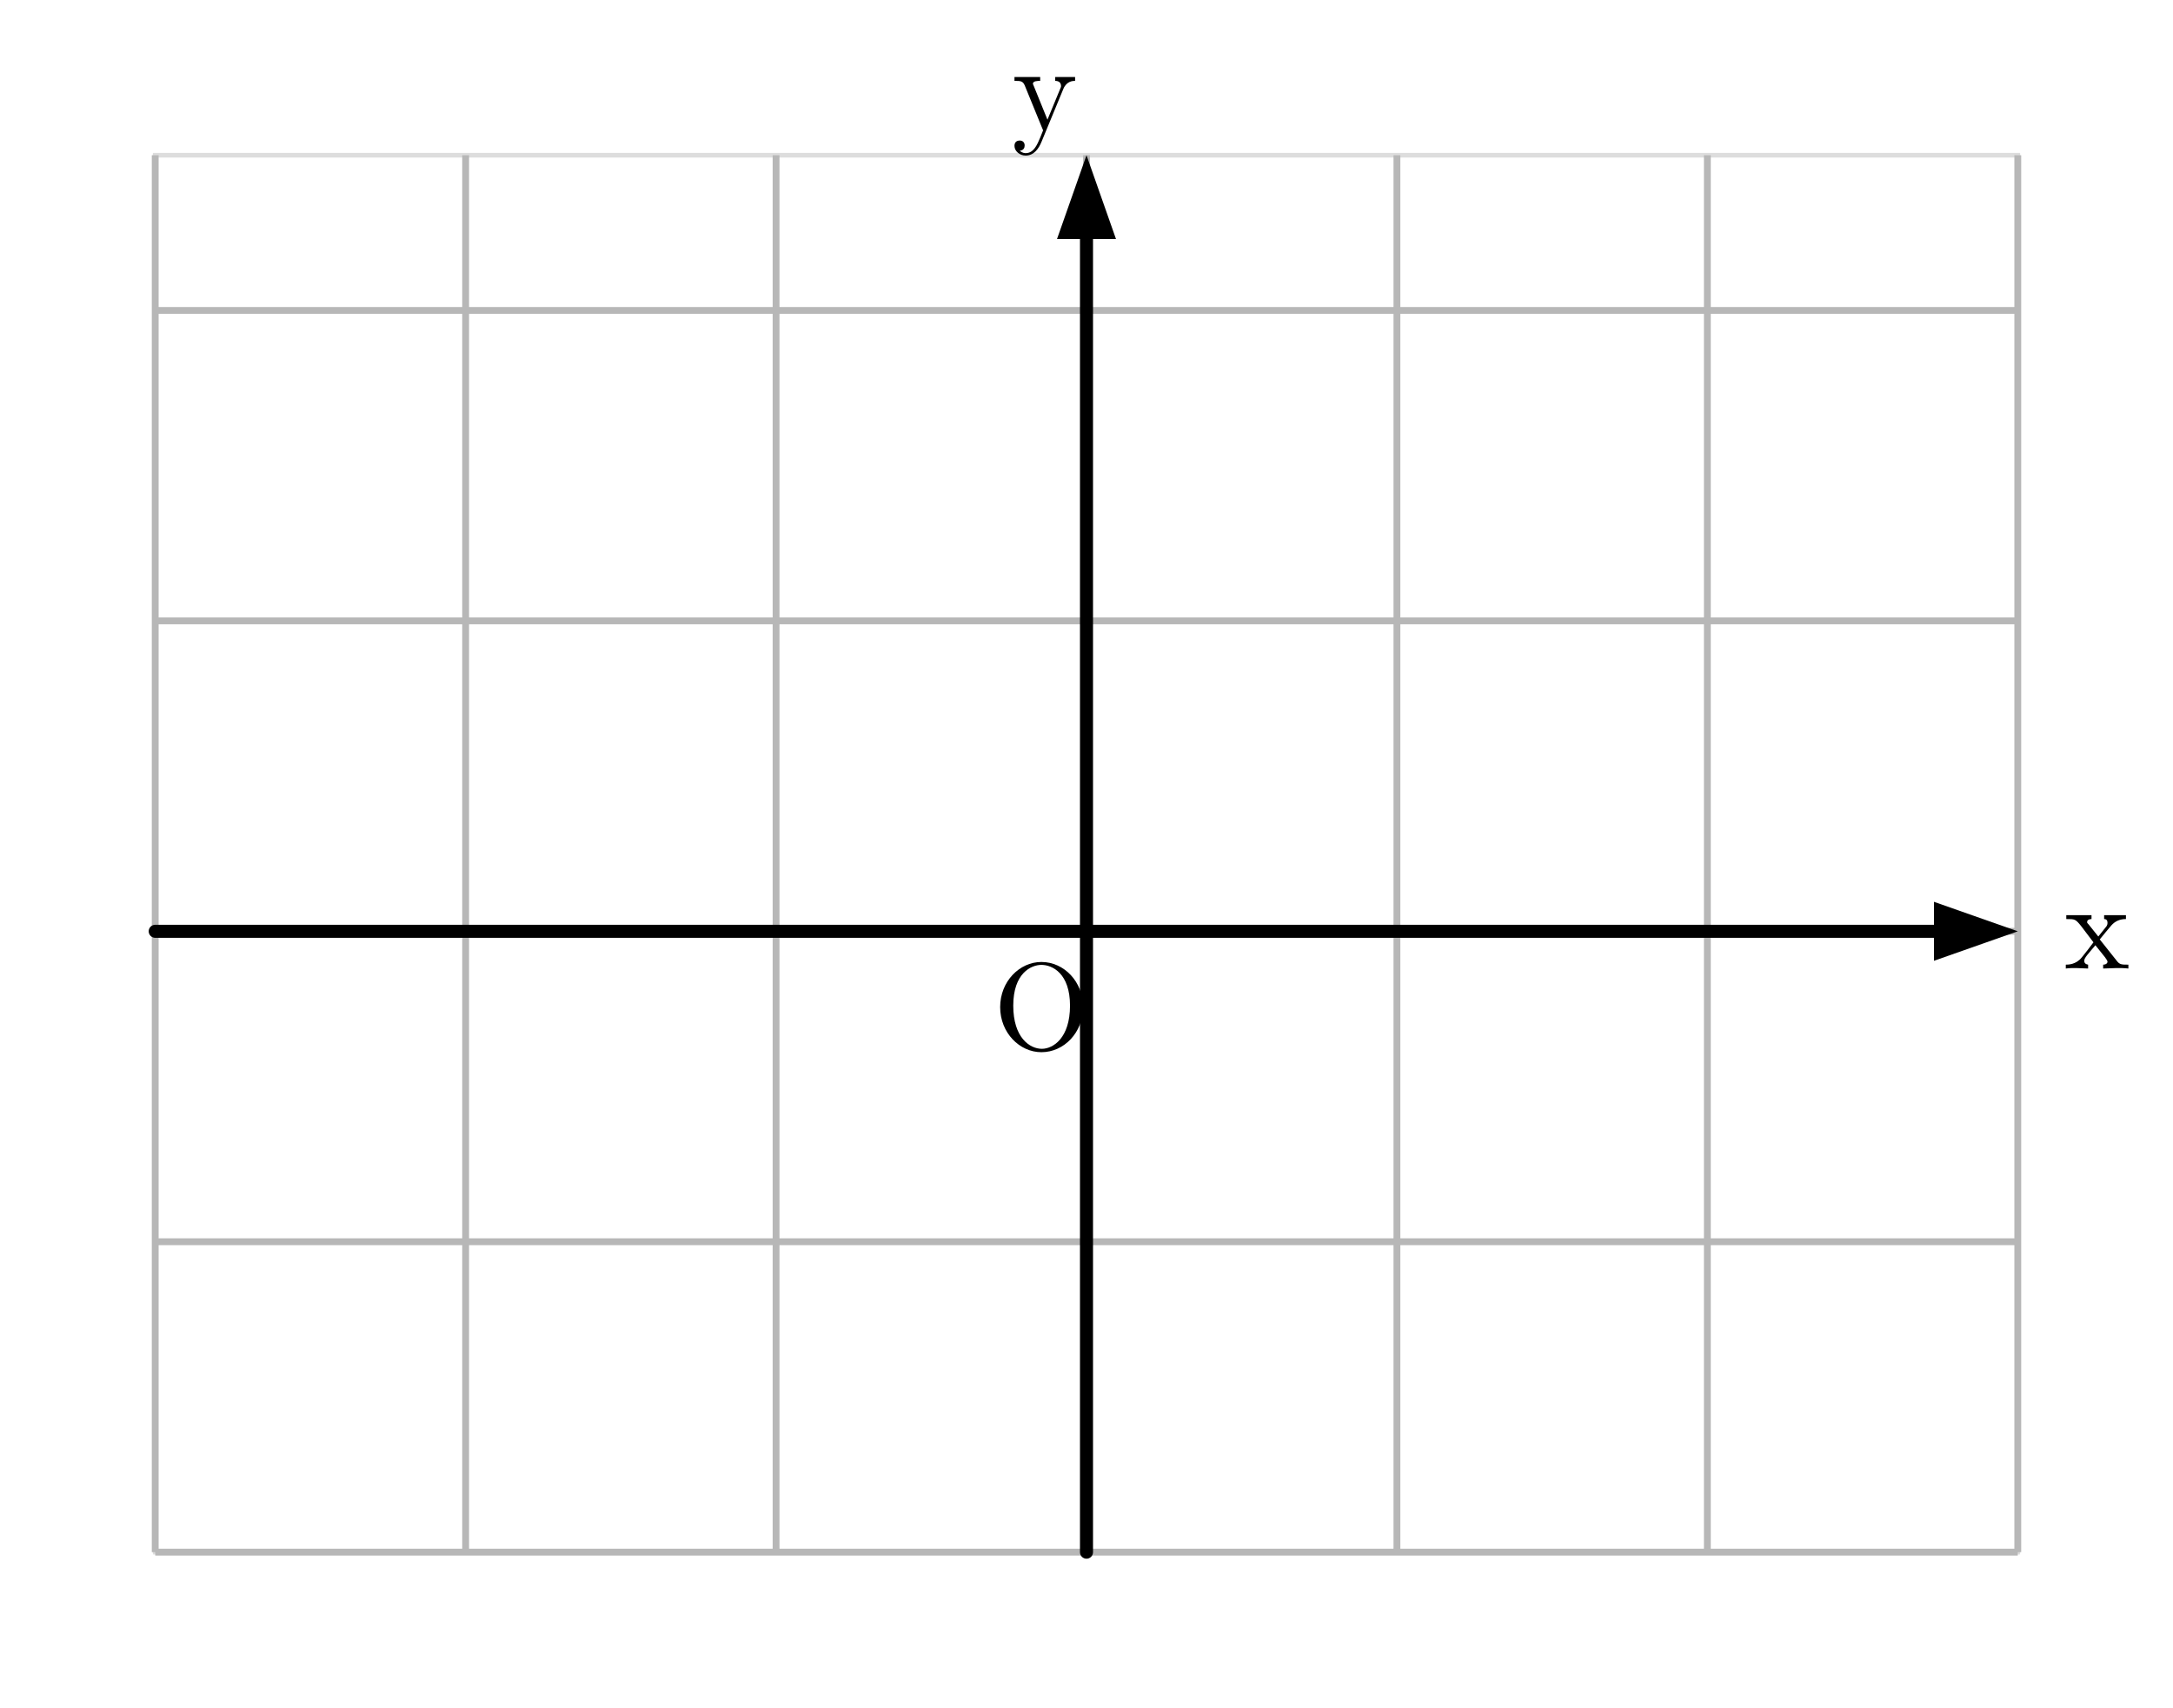
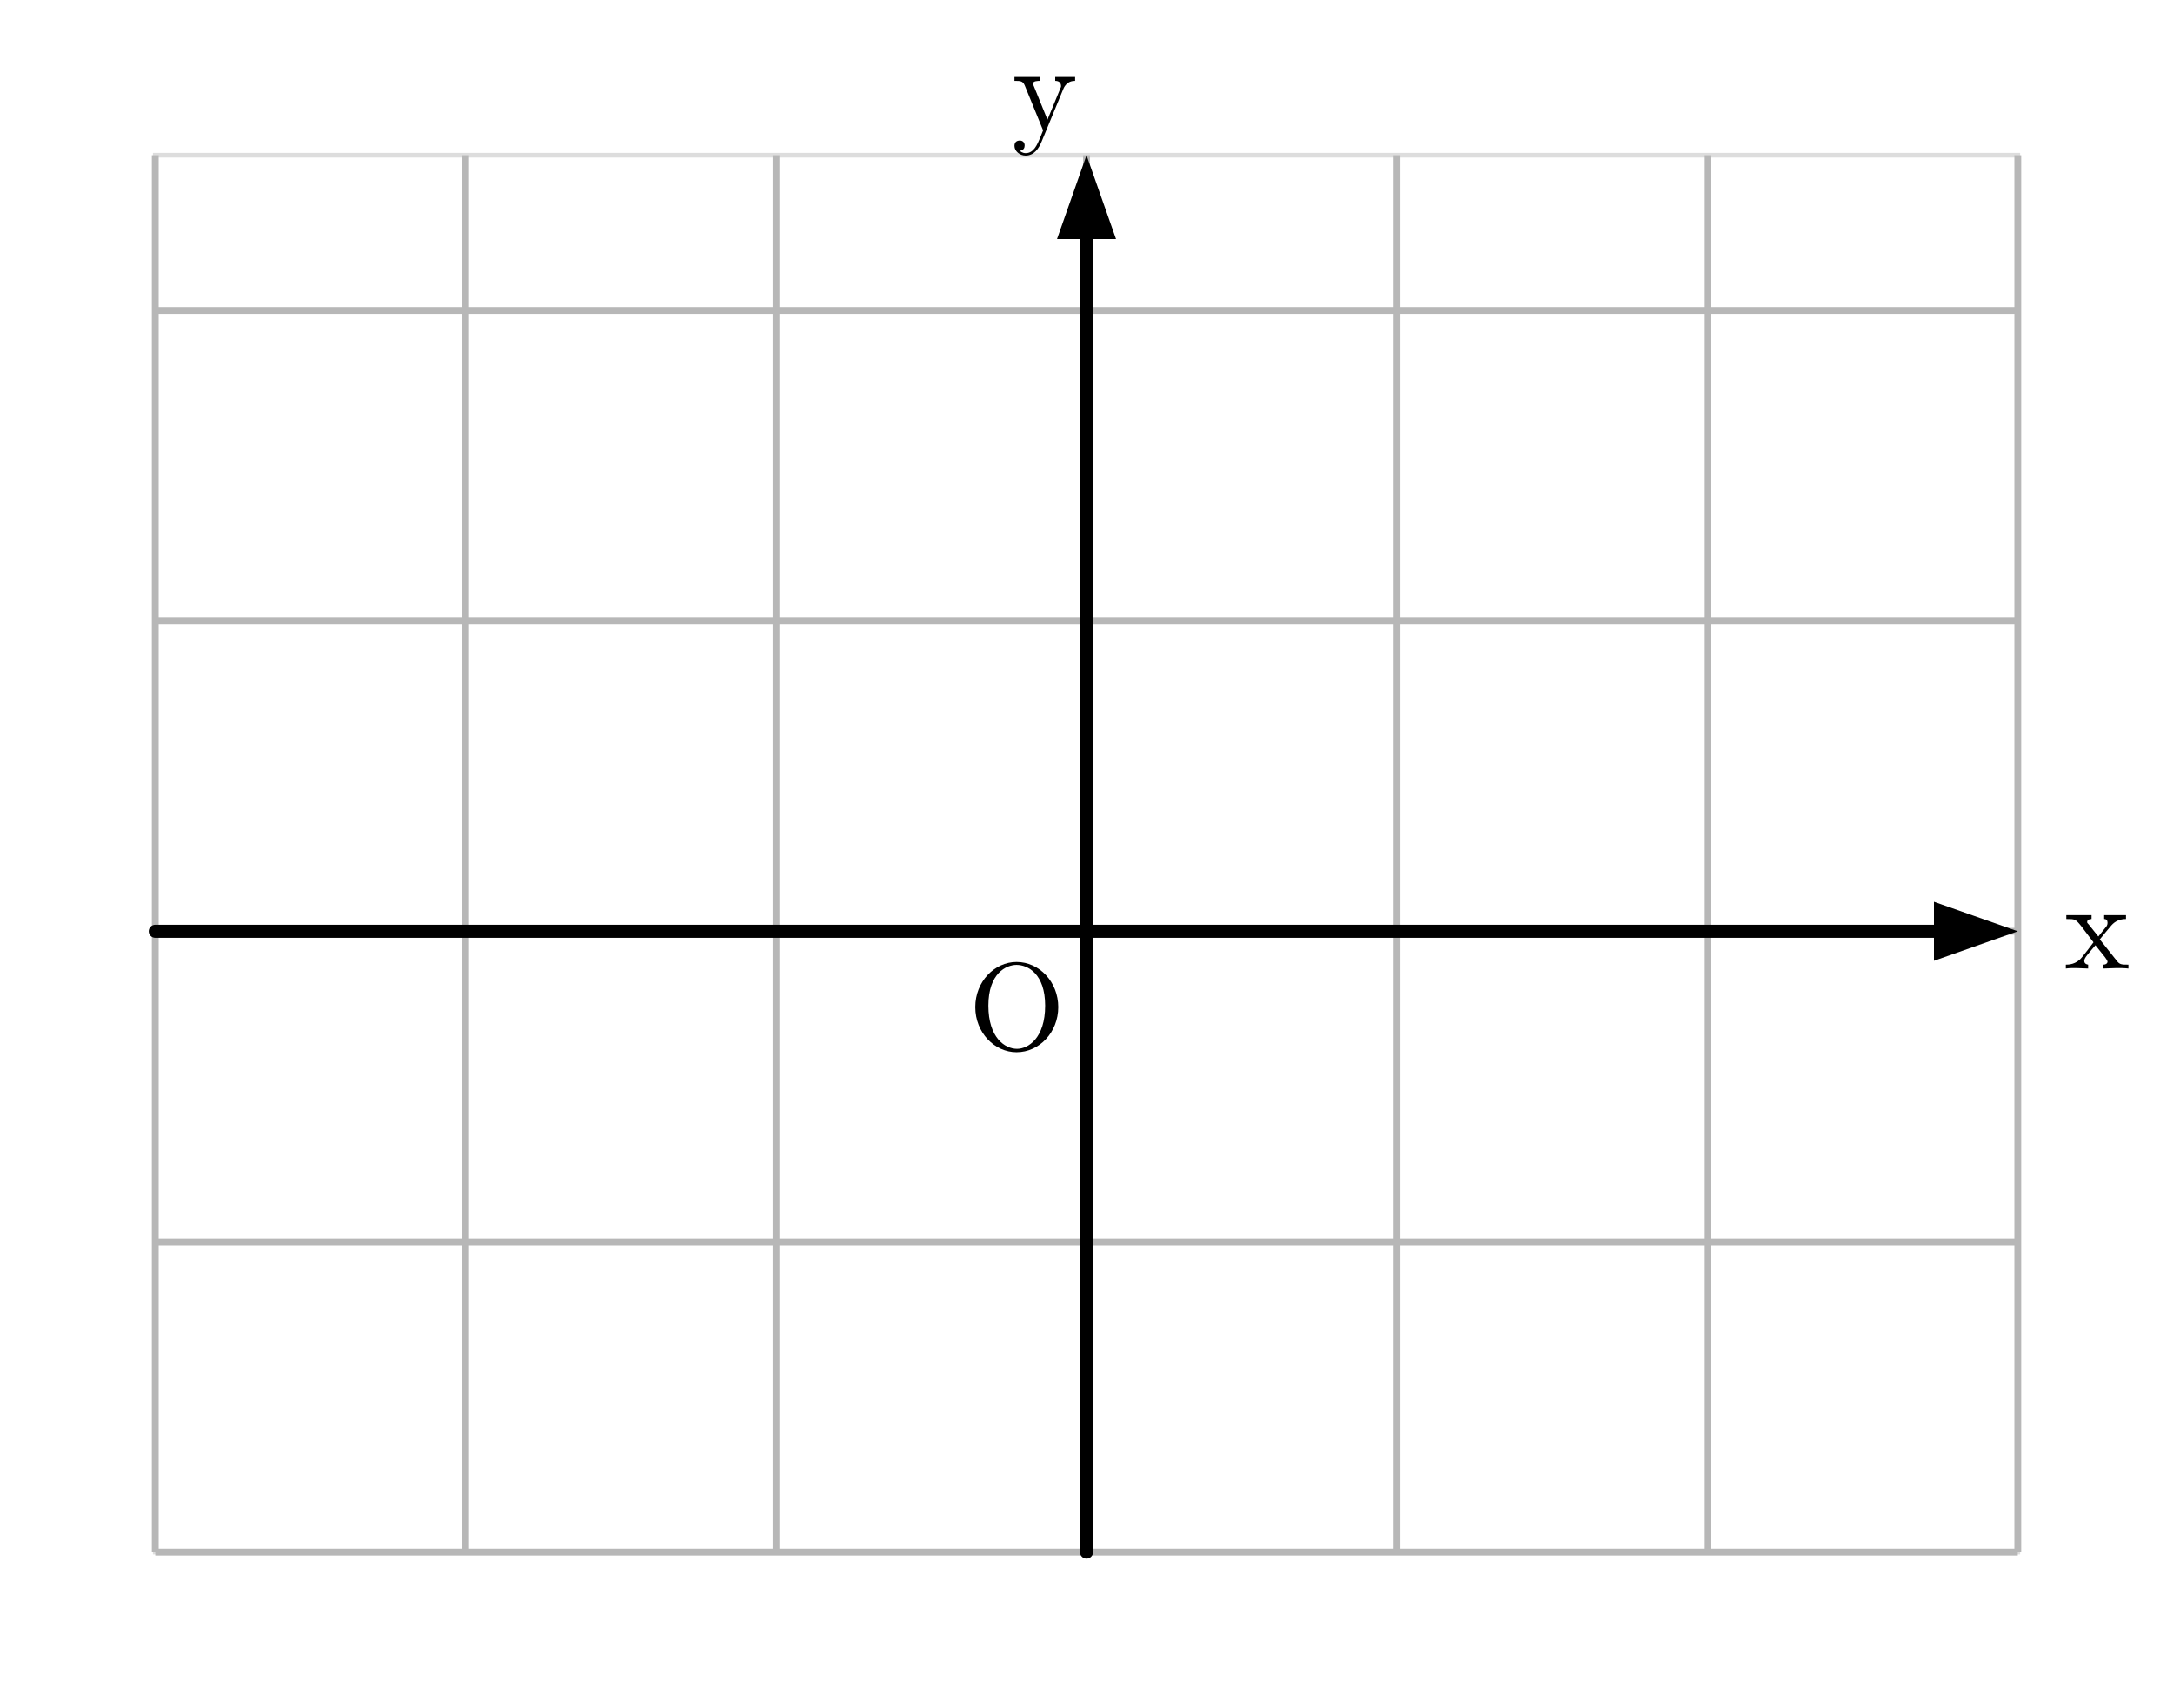
<svg xmlns="http://www.w3.org/2000/svg" width="70mm" height="55mm" viewBox="0 0 70 55">
  <defs>
    <style>
      .grid {
        stroke: #b7b7b7;
        stroke-width: 0.22;
        fill: none;
        stroke-linecap: butt;
      }
      .axis {
        stroke: black;
        stroke-width: 0.42;
        fill: none;
        stroke-linecap: round;
        stroke-linejoin: round;
      }
      .axis-arrow {
        fill: black;
        stroke: none;
      }
      .frame-guide {
        stroke: #dddddd;
        stroke-width: 0.15;
        fill: none;
      }
      .axis-label {
        font-family: "Latin Modern Math", "Latin Modern Roman", "CMU Serif", "Computer Modern", serif;
        font-size: 4px;
        font-style: normal;
        fill: black;
      }
      .note {
        font-family: serif;
        font-size: 3px;
        fill: #666666;
      }
    </style>
  </defs>
  <rect class="frame-guide" x="5" y="5" width="60" height="45" />
  <line class="grid" x1="5" y1="5" x2="5" y2="50" />
  <line class="grid" x1="15" y1="5" x2="15" y2="50" />
  <line class="grid" x1="25" y1="5" x2="25" y2="50" />
  <line class="grid" x1="35" y1="5" x2="35" y2="50" />
  <line class="grid" x1="45" y1="5" x2="45" y2="50" />
  <line class="grid" x1="55" y1="5" x2="55" y2="50" />
  <line class="grid" x1="65" y1="5" x2="65" y2="50" />
  <line class="grid" x1="5" y1="10" x2="65" y2="10" />
  <line class="grid" x1="5" y1="20" x2="65" y2="20" />
  <line class="grid" x1="5" y1="30" x2="65" y2="30" />
  <line class="grid" x1="5" y1="40" x2="65" y2="40" />
  <line class="grid" x1="5" y1="50" x2="65" y2="50" />
  <line class="axis" x1="5" y1="30" x2="63.0" y2="30" />
  <polygon class="axis-arrow" points="65,30 62.3,29.05 62.3,30.95" />
  <line class="axis" x1="35" y1="50" x2="35" y2="7.0" />
  <polygon class="axis-arrow" points="35,5 34.05,7.7 35.95,7.7" />
-   <text class="axis-label" x="32.0" y="33.8">O</text>
+   <text class="axis-label" x="31.2" y="33.8">O</text>
  <text class="axis-label" x="66.5" y="31.2">x</text>
  <text class="axis-label" x="32.6" y="4.2">y</text>
</svg>
